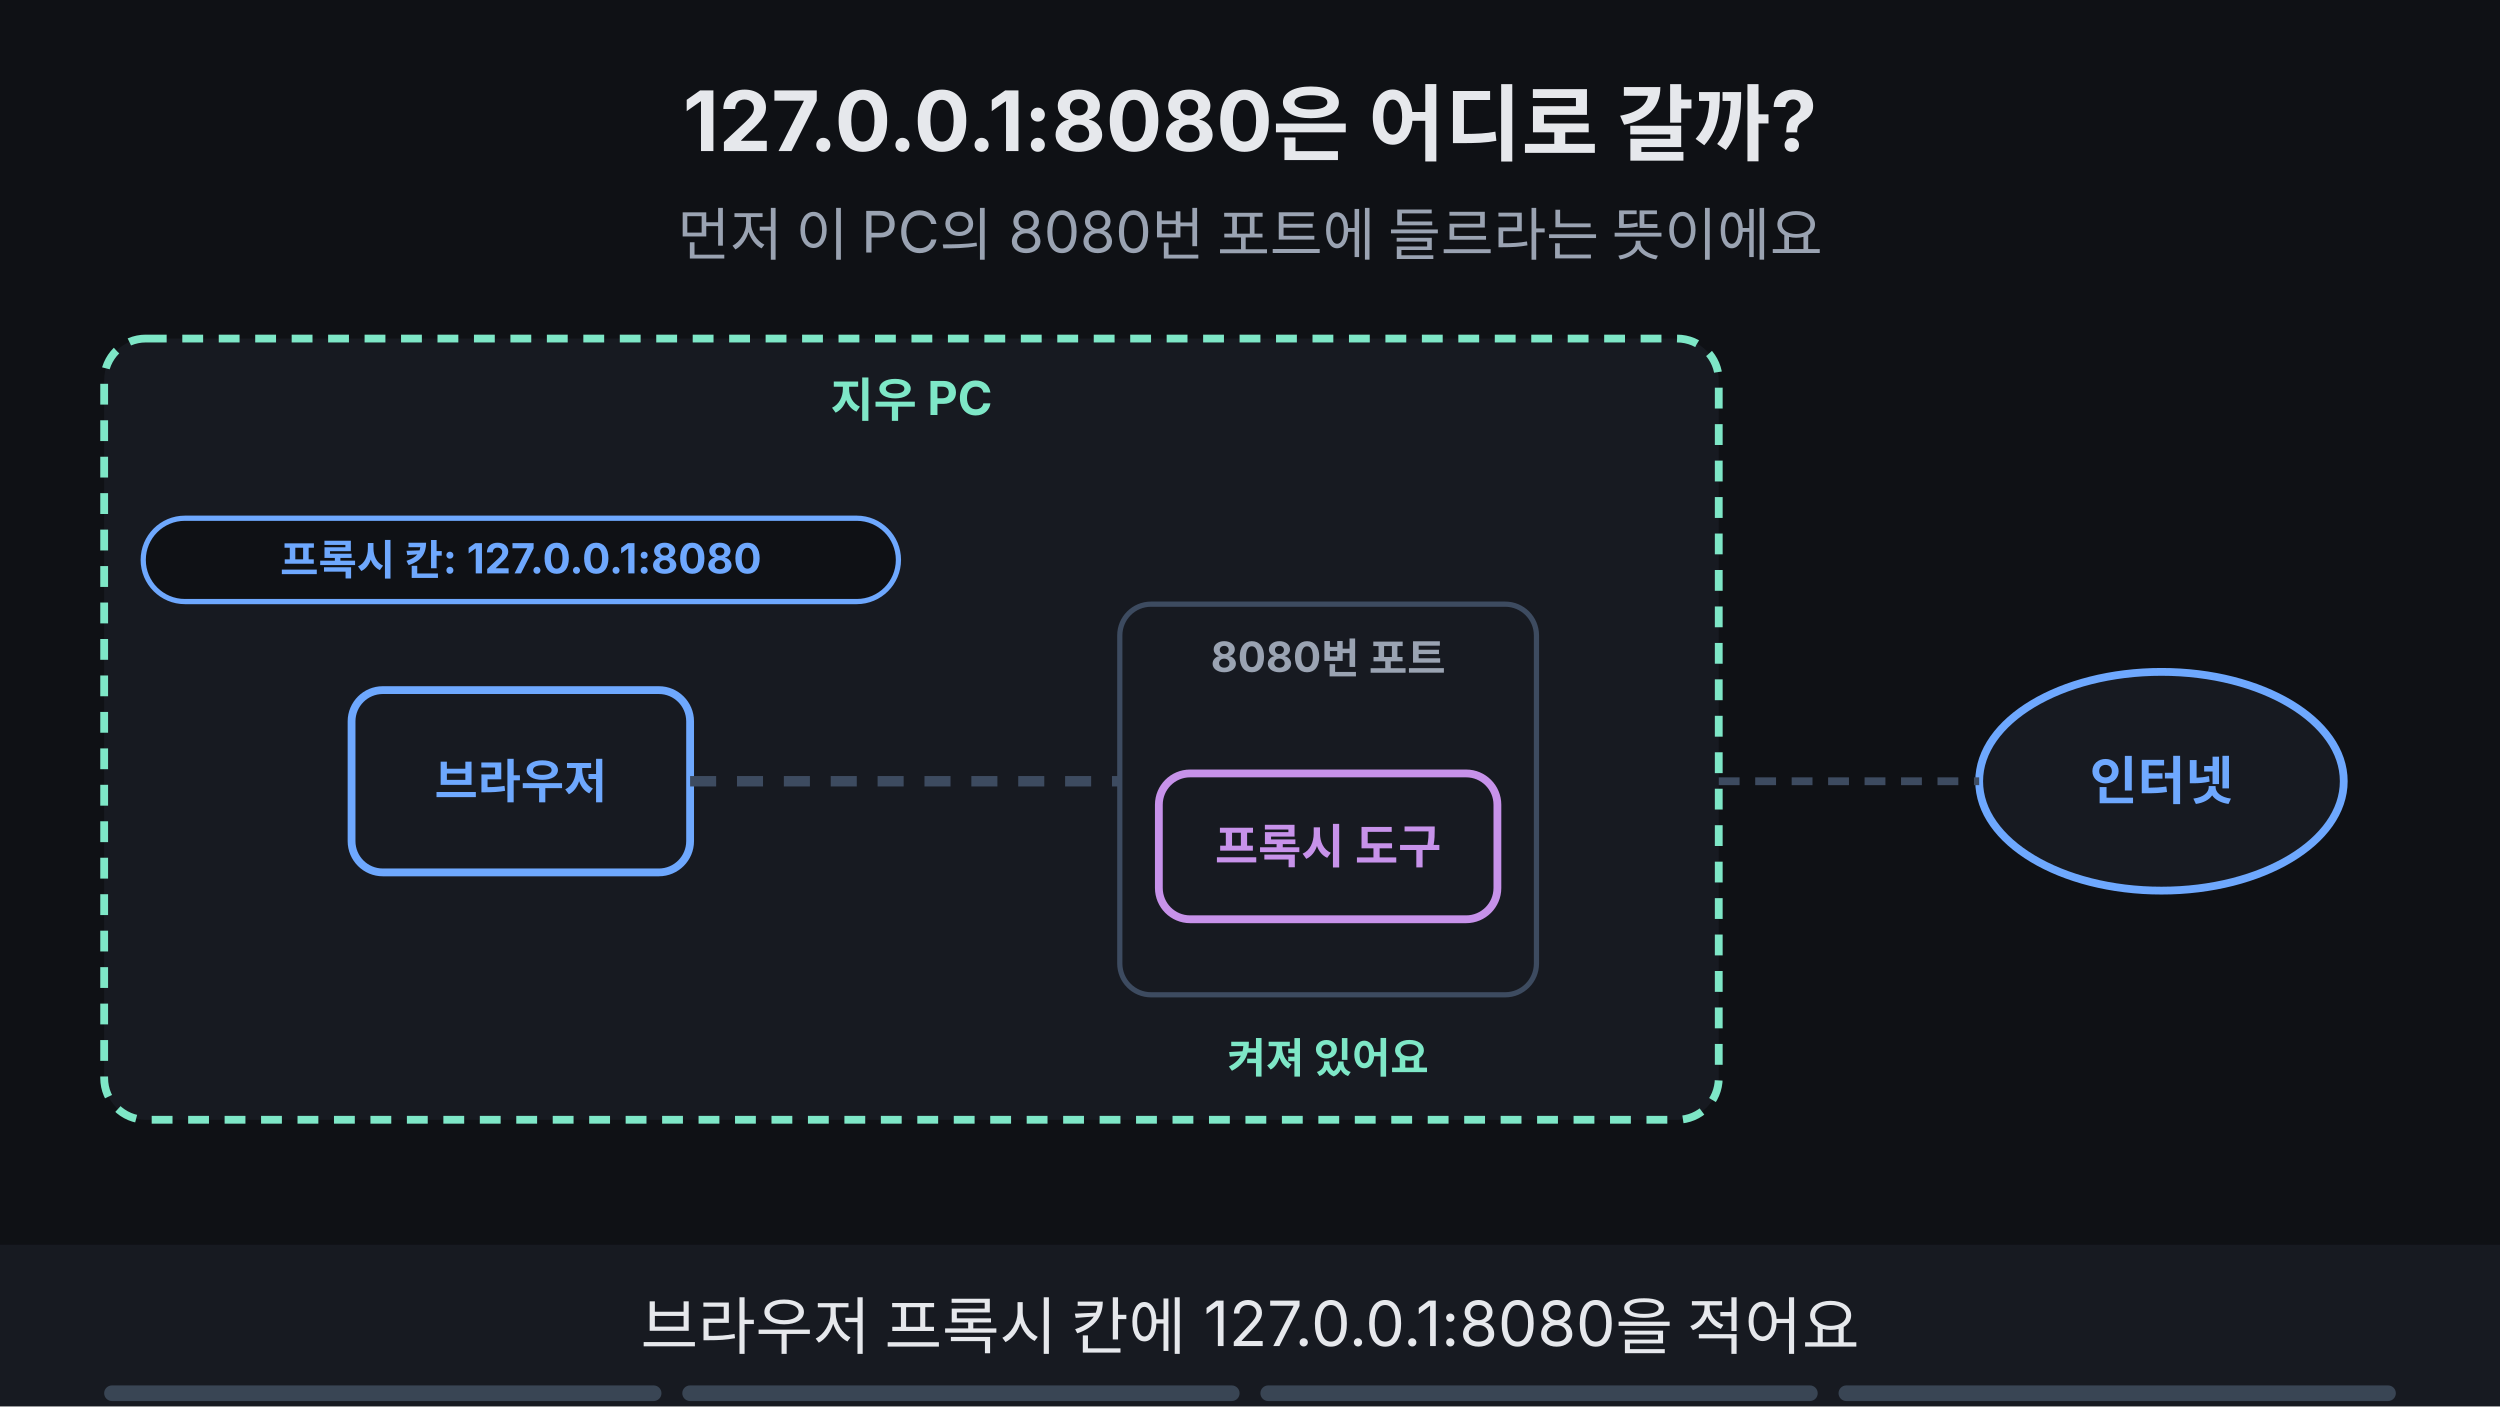
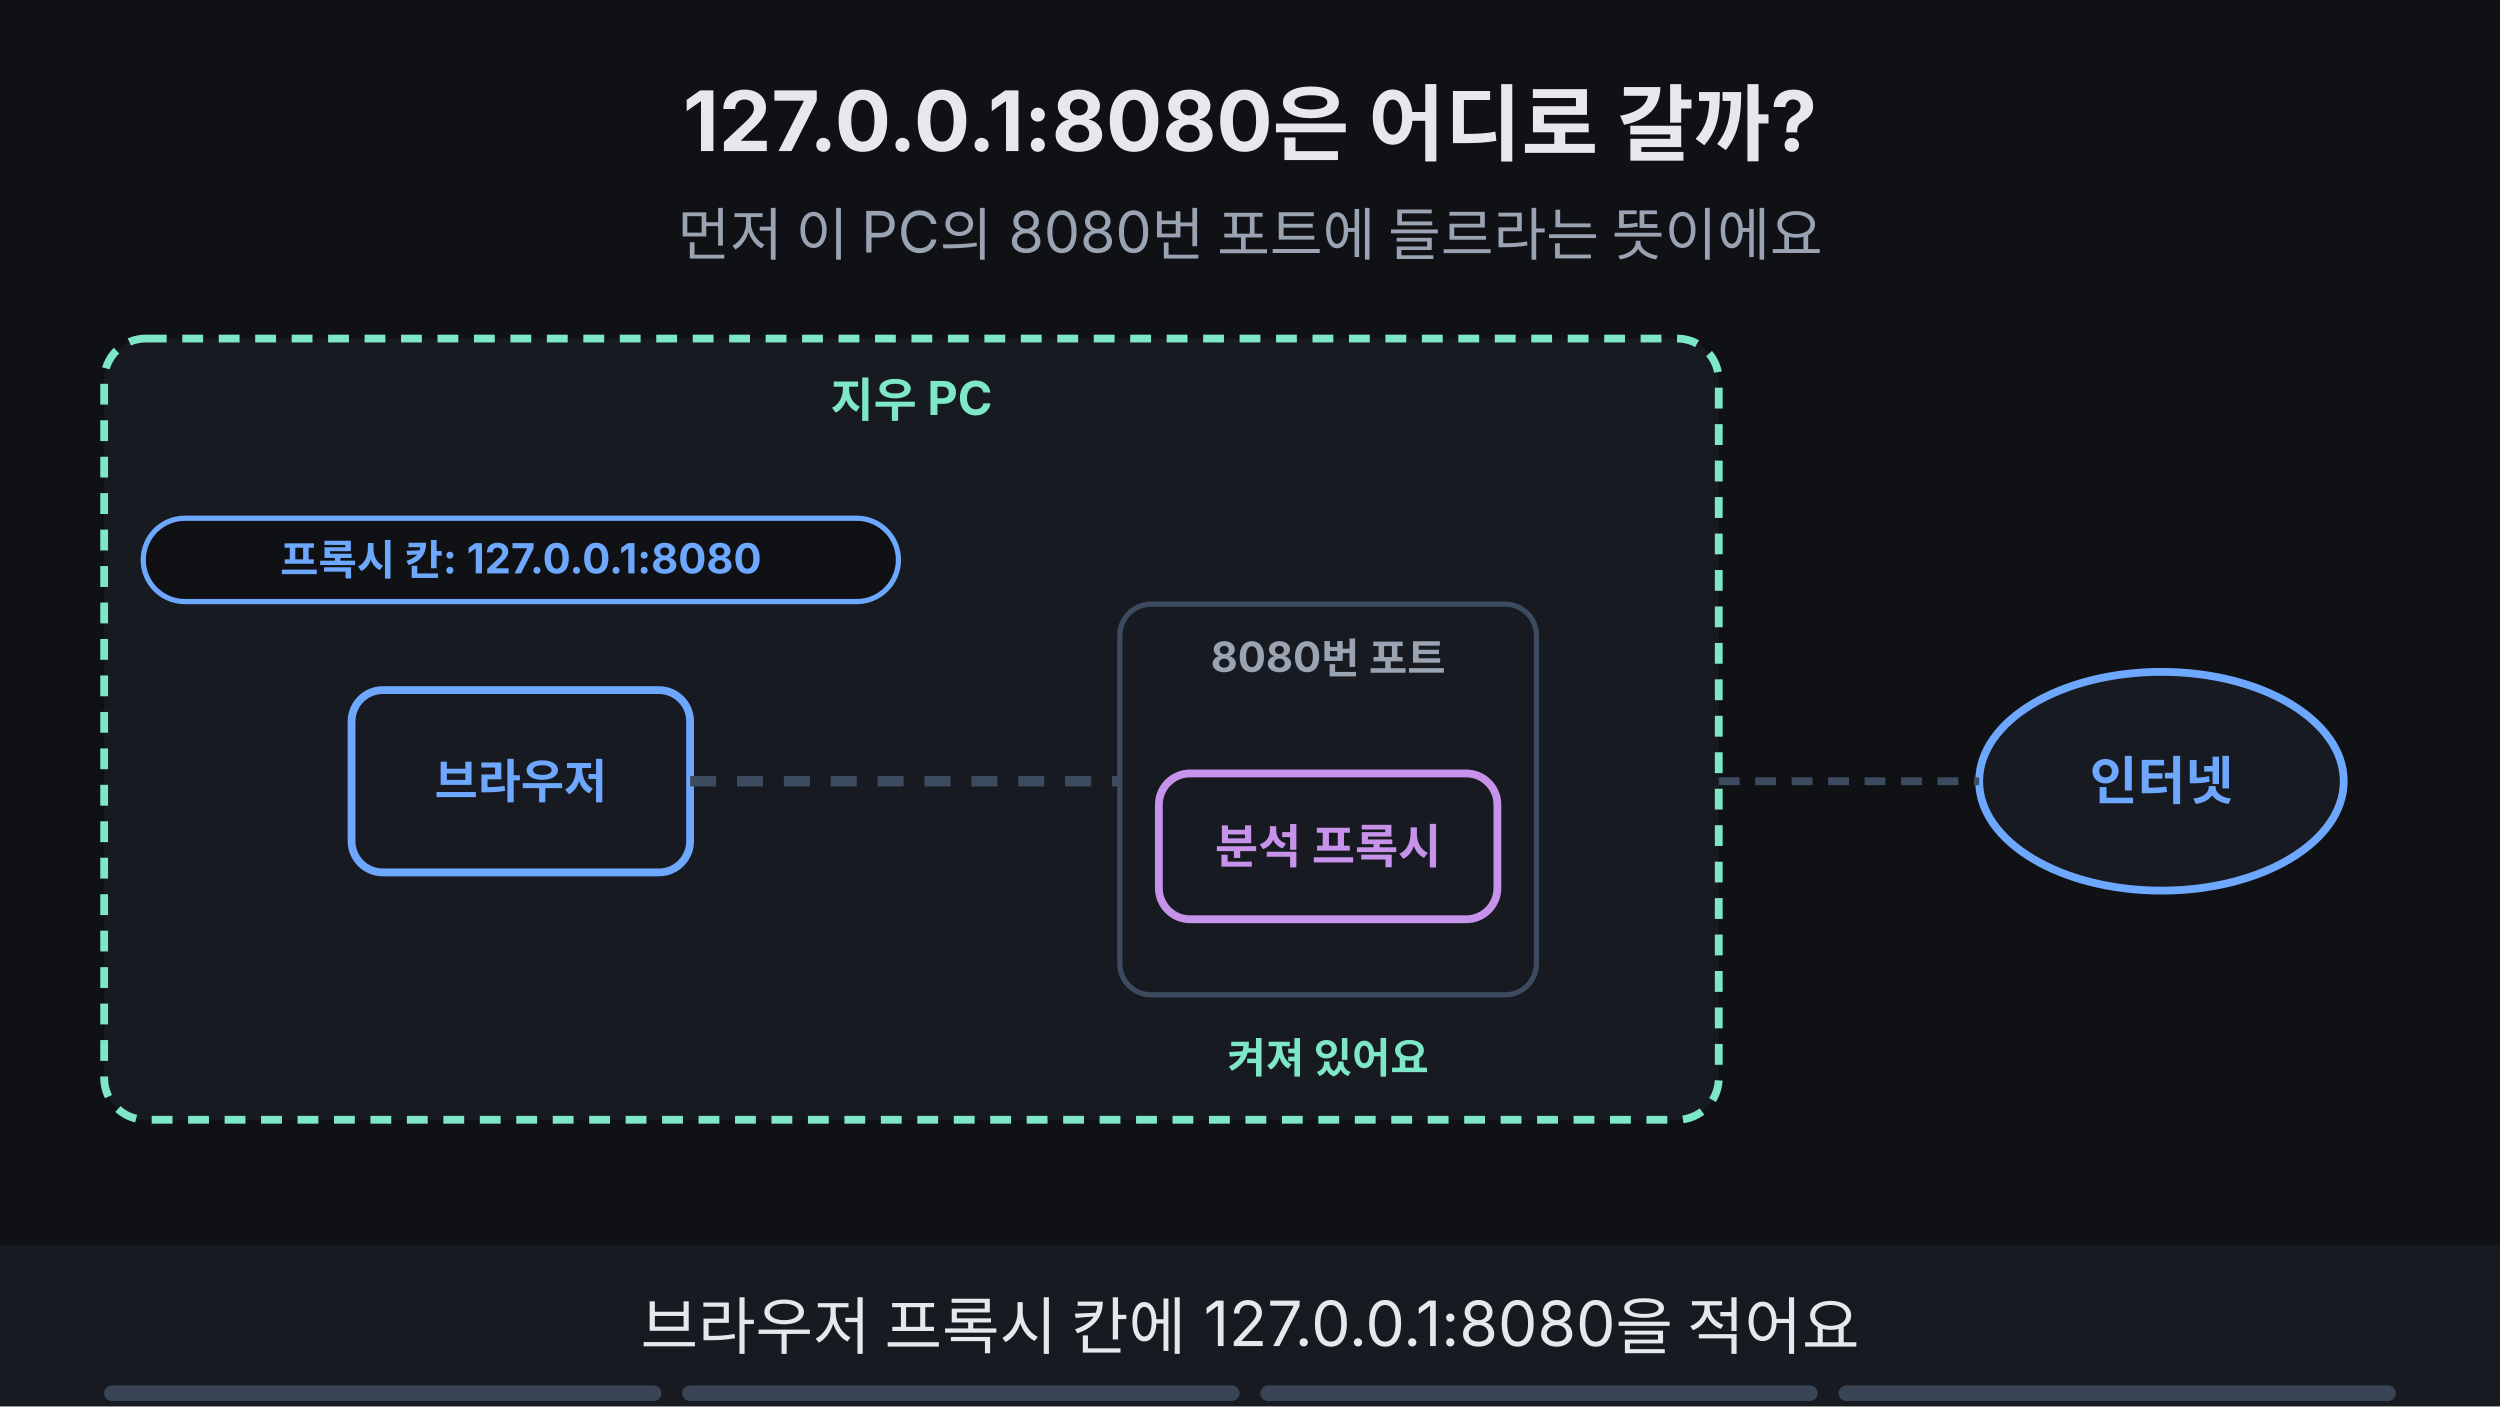
<svg xmlns="http://www.w3.org/2000/svg" viewBox="0 0 960 540" width="960" height="540" font-family="-apple-system,'Apple SD Gothic Neo','Segoe UI',sans-serif">
  <rect width="960" height="540" fill="#0f1115" />
  <text x="480" y="58" text-anchor="middle" font-size="32" font-weight="700" fill="#e6e8ec">127.0.0.1:8080은 어디로 갈까?</text>
  <text x="480" y="98" text-anchor="middle" font-size="22" fill="#9aa3b2">먼저 이 PC의 8080번 포트에 들르라는 뜻이에요</text>
  <rect x="40" y="130" width="620" height="300" rx="16" fill="#171a21" stroke="#7ee7c7" stroke-width="3" stroke-dasharray="8 6" />
  <text x="350.0" y="160" text-anchor="middle" font-size="18" font-weight="700" fill="#7ee7c7">지우 PC</text>
  <rect x="135.0" y="265.0" width="130" height="70" rx="12" fill="#171a21" stroke="#6ea8fe" stroke-width="3" />
  <text x="200" y="306.48" text-anchor="middle" font-size="18" font-weight="700" fill="#6ea8fe">브라우저</text>
  <rect x="55" y="199" width="290" height="32" rx="16" fill="#0f1115" stroke="#6ea8fe" stroke-width="2" />
  <text x="200" y="220.76" text-anchor="middle" font-size="16" font-weight="700" fill="#6ea8fe">프록시 칸: 127.0.0.1:8080</text>
  <rect x="430" y="232" width="160" height="150" rx="12" fill="#171a21" stroke="#3d4b60" stroke-width="2" />
  <text x="510" y="258" text-anchor="middle" font-size="16" font-weight="700" fill="#9aa3b2">8080번 포트</text>
  <g opacity="1">
    <animate attributeName="opacity" values="1;1;0;0" keyTimes="0;0.485;0.500;1" dur="16s" repeatCount="indefinite" />
    <rect x="445.0" y="297.0" width="130" height="56" rx="12" fill="#171a21" stroke="#c792ea" stroke-width="3" />
-     <text x="510" y="331.48" text-anchor="middle" font-size="18" font-weight="700" fill="#c792ea">프록시 도구</text>
+     <text x="510" y="331.48" text-anchor="middle" font-size="18" font-weight="700" fill="#c792ea">분석 프록시</text>
    <text x="510" y="412" text-anchor="middle" font-size="16" font-weight="700" fill="#7ee7c7">켜져 있어요</text>
  </g>
  <g opacity="0">
    <animate attributeName="opacity" values="0;0;1;1" keyTimes="0;0.500;0.515;1" dur="16s" repeatCount="indefinite" />
    <rect x="445" y="292" width="130" height="66" rx="8" fill="#171a21" stroke="#ff7b72" stroke-width="2" stroke-dasharray="8 6" />
    <text x="510" y="330" text-anchor="middle" font-size="16" font-weight="700" fill="#ff7b72">비어 있어요</text>
    <text x="510" y="412" text-anchor="middle" font-size="16" font-weight="700" fill="#ff7b72">꺼져 있어요</text>
  </g>
  <ellipse cx="830" cy="300" rx="70" ry="42" fill="#171a21" stroke="#6ea8fe" stroke-width="3" />
  <text x="830" y="307" text-anchor="middle" font-size="20" font-weight="700" fill="#6ea8fe">인터넷</text>
  <line x1="660" y1="300" x2="760" y2="300" stroke="#3d4b60" stroke-width="3" stroke-dasharray="8 6" />
  <line x1="265" y1="300" x2="430" y2="300" stroke="#3d4b60" stroke-width="4" stroke-dasharray="10 8" />
  <g opacity="0">
    <animate attributeName="opacity" values="0;0;1;1;0;0" keyTimes="0;0.250;0.265;0.485;0.500;1" dur="16s" repeatCount="indefinite" />
    <g>
      <animateTransform attributeName="transform" type="translate" values="300,300;300,300;395,300;395,300" keyTimes="0.000;0.275;0.475;1.000" dur="16s" repeatCount="indefinite" />
      <rect x="-22" y="-14" width="44" height="28" rx="5" fill="#6ea8fe" />
      <path d="M-22 -12 l22 14 l22 -14" fill="none" stroke="#0f1115" stroke-width="2" />
    </g>
  </g>
  <g opacity="0">
    <animate attributeName="opacity" values="0;0;1;1" keyTimes="0;0.500;0.515;1" dur="16s" repeatCount="indefinite" />
    <g>
      <animateTransform attributeName="transform" type="translate" values="300,300;300,300;395,300;395,300" keyTimes="0.000;0.525;0.725;1.000" dur="16s" repeatCount="indefinite" />
      <rect x="-22" y="-14" width="44" height="28" rx="5" fill="#6ea8fe" />
      <path d="M-22 -12 l22 14 l22 -14" fill="none" stroke="#0f1115" stroke-width="2" />
    </g>
  </g>
  <g opacity="0">
    <animate attributeName="opacity" values="0;0;1;1;0;0" keyTimes="0;0.250;0.265;0.485;0.500;1" dur="16s" repeatCount="indefinite" />
    <rect x="263" y="334" width="150" height="32" rx="16" fill="#0f1115" stroke="#6ea8fe" stroke-width="2" />
    <text x="338" y="355.76" text-anchor="middle" font-size="16" font-weight="700" fill="#6ea8fe">밖으로 안 나가요</text>
  </g>
  <g opacity="0">
    <animate attributeName="opacity" values="0;0;1;1;0;0" keyTimes="0;0.250;0.265;0.485;0.500;1" dur="16s" repeatCount="indefinite" />
    <rect x="426" y="228" width="168" height="158" rx="10" fill="none" stroke="#ffb454" stroke-width="5" />
  </g>
  <g opacity="0">
    <animate attributeName="opacity" values="0;0;1;1;0;0" keyTimes="0;0.250;0.265;0.485;0.500;1" dur="16s" repeatCount="indefinite" />
    <circle cx="590" cy="232" r="16" fill="#7ee7c7" />
    <path d="M582 232 l6 6 l11 -12" fill="none" stroke="#0f1115" stroke-width="4" />
  </g>
  <g opacity="0">
    <animate attributeName="opacity" values="0;0;1;1;0;0" keyTimes="0;0.500;0.515;0.735;0.750;1" dur="16s" repeatCount="indefinite" />
    <rect x="426" y="228" width="168" height="158" rx="10" fill="none" stroke="#ffb454" stroke-width="5" />
  </g>
  <g opacity="0">
    <animate attributeName="opacity" values="0;0;1;1" keyTimes="0;0.500;0.515;1" dur="16s" repeatCount="indefinite" />
    <circle cx="590" cy="232" r="16" fill="#ff7b72" />
    <path d="M583 225 l14 14 M597 225 l-14 14" stroke="#0f1115" stroke-width="4" />
  </g>
  <g opacity="0">
    <animate attributeName="opacity" values="0;0;1;1" keyTimes="0;0.750;0.765;1" dur="16s" repeatCount="indefinite" />
    <rect x="280" y="438" width="400" height="33" rx="16" fill="#7ee7c7" stroke="#7ee7c7" stroke-width="2" />
-     <text x="480" y="461.12" text-anchor="middle" font-size="17" font-weight="700" fill="#0f1115">도구가 켜졌는지, 포트가 같은지 먼저 봐요</text>
+     <text x="480" y="461.12" text-anchor="middle" font-size="17" font-weight="700" fill="#0f1115">분석 프록시가 켜졌는지, 포트가 같은지 먼저 봐요</text>
  </g>
  <g opacity="0">
    <animate attributeName="opacity" values="0;0;1;1" keyTimes="0;0.750;0.765;1" dur="16s" repeatCount="indefinite" />
    <rect x="276" y="434" width="408" height="42" rx="10" fill="none" stroke="#ffb454" stroke-width="5" />
  </g>
  <rect x="0" y="478" width="960" height="62" fill="#171a21" />
  <g opacity="1">
    <animate attributeName="opacity" values="1;1;0;0" keyTimes="0;0.235;0.250;1" dur="16s" repeatCount="indefinite" />
    <text x="480" y="518" text-anchor="middle" font-size="24" fill="#e6e8ec">브라우저 프록시 칸에 127.0.0.1:8080을 적어요</text>
  </g>
  <g opacity="0">
    <animate attributeName="opacity" values="0;0;1;1;0;0" keyTimes="0;0.250;0.265;0.485;0.500;1" dur="16s" repeatCount="indefinite" />
    <text x="480" y="518" text-anchor="middle" font-size="24" fill="#e6e8ec">연결은 PC 밖으로 나가지 않고 8080번 포트로 가요</text>
  </g>
  <g opacity="0">
    <animate attributeName="opacity" values="0;0;1;1;0;0" keyTimes="0;0.500;0.515;0.735;0.750;1" dur="16s" repeatCount="indefinite" />
-     <text x="480" y="518" text-anchor="middle" font-size="24" fill="#e6e8ec">도구가 꺼져 있으면 8080번 포트가 비어 있어요</text>
+     <text x="480" y="518" text-anchor="middle" font-size="24" fill="#e6e8ec">분석 프록시가 꺼져 있으면 8080번 포트가 비어 있어요</text>
  </g>
  <g opacity="0">
    <animate attributeName="opacity" values="0;0;1;1" keyTimes="0;0.750;0.765;1" dur="16s" repeatCount="indefinite" />
-     <text x="480" y="518" text-anchor="middle" font-size="24" fill="#e6e8ec">모든 사이트가 안 열리면 도구와 포트부터 봐요</text>
+     <text x="480" y="518" text-anchor="middle" font-size="24" fill="#e6e8ec">모든 사이트가 안 열리면 분석 프록시와 포트부터 봐요</text>
  </g>
  <g aria-label="재생 진행 막대" data-stage-count="4">
    <g class="progress-segment" data-stage="1">
      <rect x="40" y="532" width="214" height="6" rx="3" fill="#394554" />
      <rect x="40" y="532" width="0" height="6" rx="3" fill="#ff3434">
        <animate attributeName="width" values="0;214;214" keyTimes="0;0.25;1" dur="16s" repeatCount="indefinite" />
      </rect>
    </g>
    <g class="progress-segment" data-stage="2">
      <rect x="262" y="532" width="214" height="6" rx="3" fill="#394554" />
      <rect x="262" y="532" width="0" height="6" rx="3" fill="#ff3434">
        <animate attributeName="width" values="0;0;214;214" keyTimes="0;0.25;0.5;1" dur="16s" repeatCount="indefinite" />
      </rect>
    </g>
    <g class="progress-segment" data-stage="3">
      <rect x="484" y="532" width="214" height="6" rx="3" fill="#394554" />
      <rect x="484" y="532" width="0" height="6" rx="3" fill="#ff3434">
        <animate attributeName="width" values="0;0;214;214" keyTimes="0;0.5;0.75;1" dur="16s" repeatCount="indefinite" />
      </rect>
    </g>
    <g class="progress-segment" data-stage="4">
      <rect x="706" y="532" width="214" height="6" rx="3" fill="#394554" />
      <rect x="706" y="532" width="0" height="6" rx="3" fill="#ff3434">
        <animate attributeName="width" values="0;0;214" keyTimes="0;0.75;1" dur="16s" repeatCount="indefinite" />
      </rect>
    </g>
  </g>
</svg>
